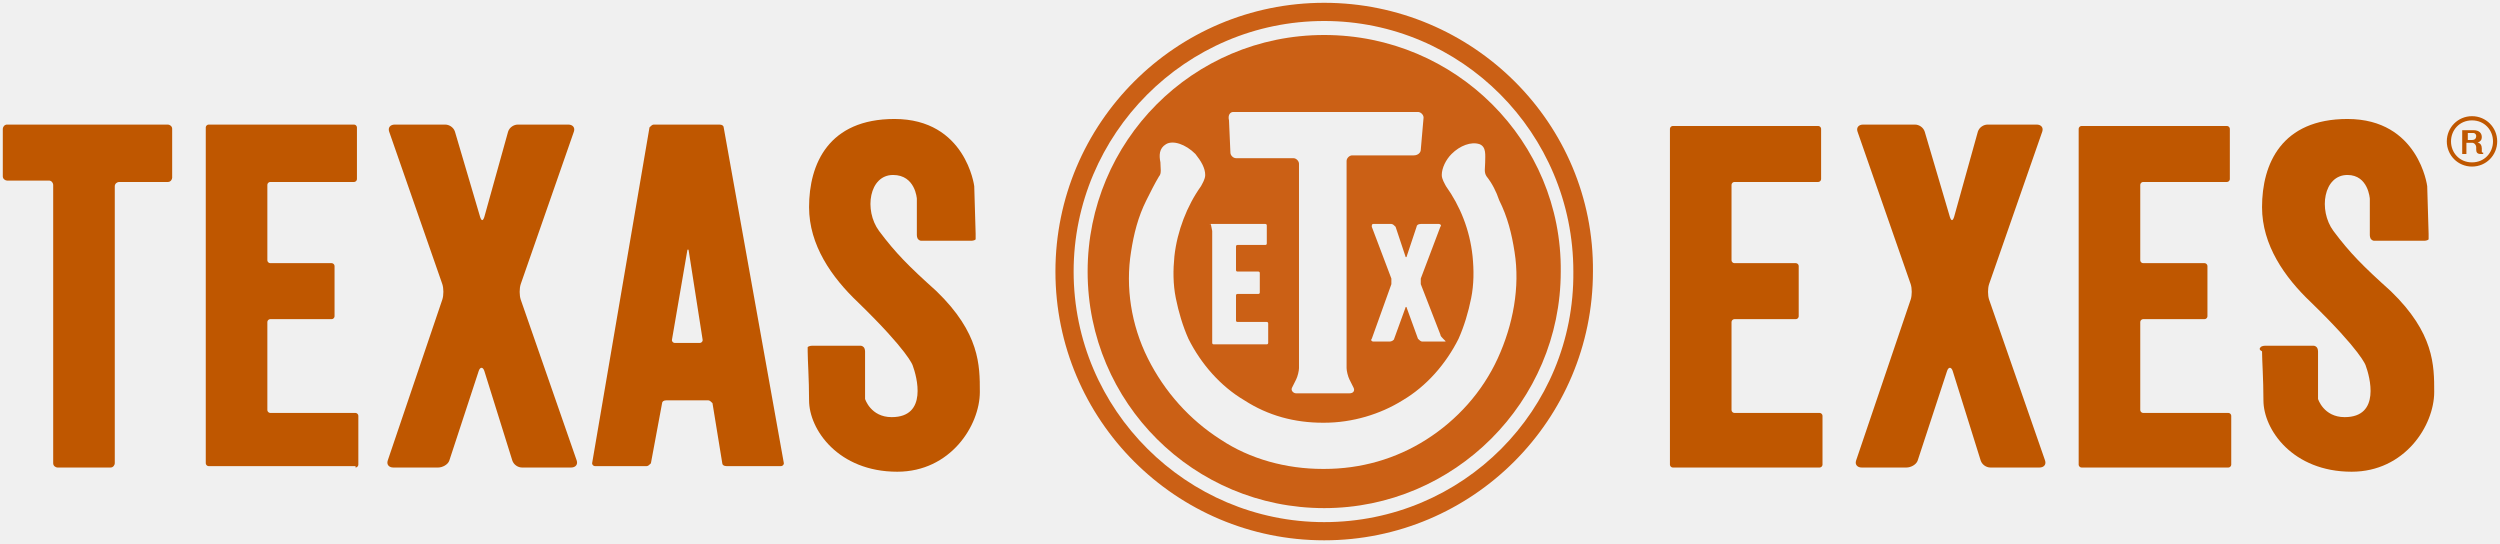
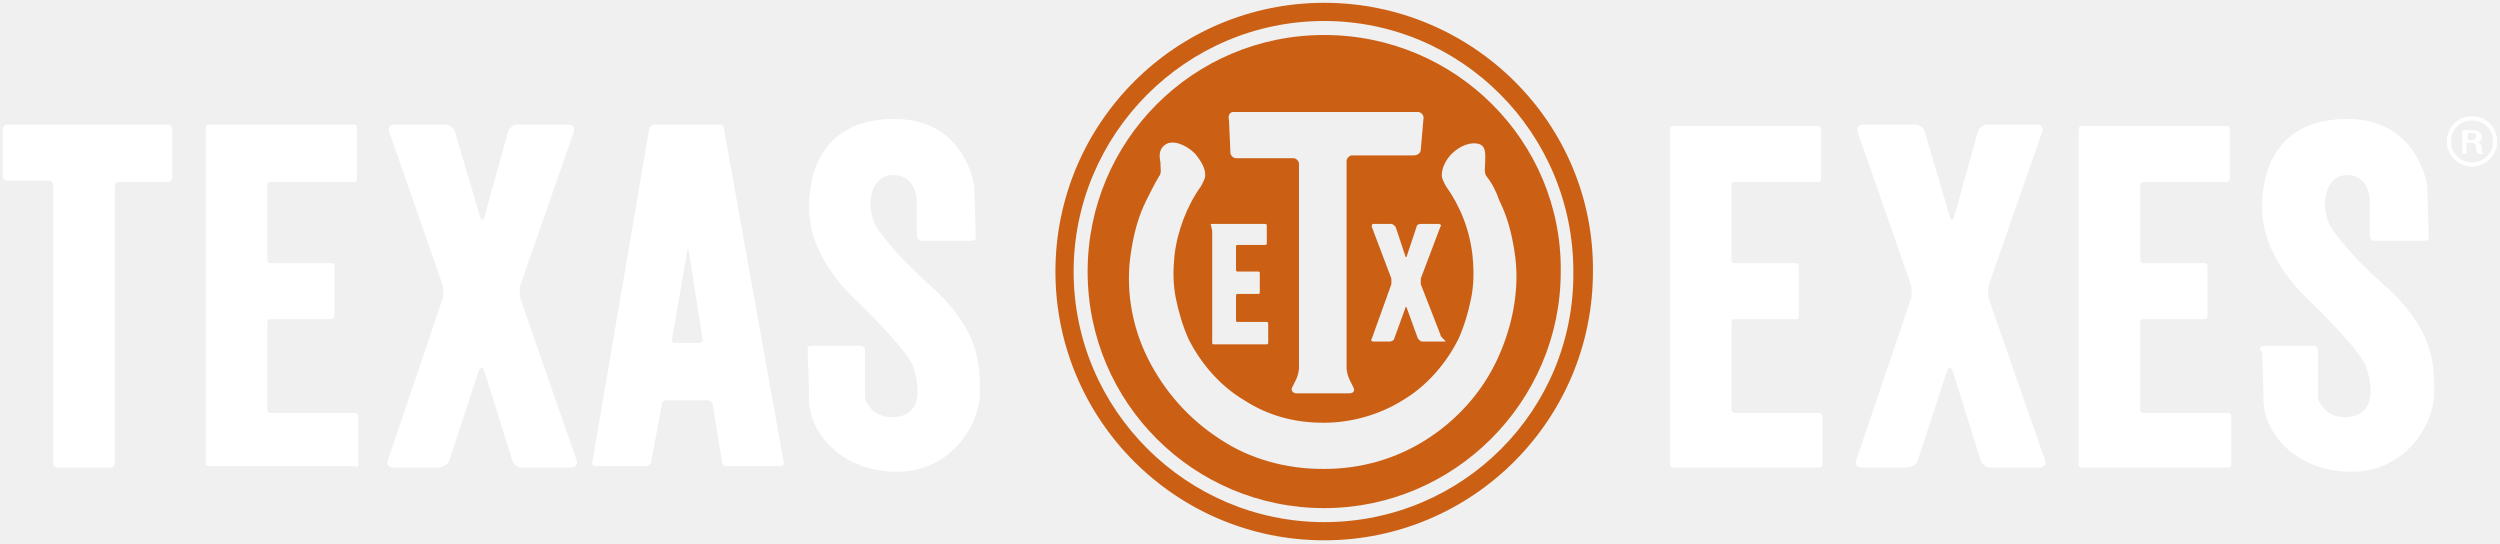
<svg xmlns="http://www.w3.org/2000/svg" version="1.1" x="0px" y="0px" viewBox="0 0 178.6 38.8" style="enable-background:new 0 0 178.6 38.8;" xml:space="preserve">
  <style type="text/css">
- 	.st0{fill:#BF5700;}
+ 	.st0{fill:#FFFFFF;}
	.st1{fill:#CB6015;}
</style>
  <g id="Layer_3">
</g>
  <g id="White">
</g>
  <g id="Color">
    <g>
      <g>
        <path class="st0" d="M3.8,33.1c0,0.2,0.2,0.3,0.3,0.3h3.8c0.2,0,0.3-0.2,0.3-0.3V13.3c0-0.2,0.2-0.3,0.3-0.3h3.5     c0.2,0,0.3-0.2,0.3-0.3V9.2c0-0.2-0.2-0.3-0.3-0.3H0.5c-0.2,0-0.3,0.2-0.3,0.3v3.4c0,0.2,0.2,0.3,0.3,0.3h3     c0.2,0,0.3,0.2,0.3,0.3V33.1z" />
        <path class="st0" d="M28.2,8.9c-0.3,0-0.5,0.2-0.4,0.5l3.8,10.9c0.1,0.3,0.1,0.8,0,1.1l-3.9,11.5c-0.1,0.3,0.1,0.5,0.4,0.5h3.2     c0.3,0,0.7-0.2,0.8-0.5l2.1-6.4c0.1-0.3,0.3-0.3,0.4,0l2,6.4c0.1,0.3,0.4,0.5,0.7,0.5h3.5c0.3,0,0.5-0.2,0.4-0.5l-4-11.5     c-0.1-0.3-0.1-0.8,0-1.1L41,9.4c0.1-0.3-0.1-0.5-0.4-0.5H37c-0.3,0-0.6,0.2-0.7,0.5l-1.7,6.1c-0.1,0.3-0.2,0.3-0.3,0l-1.8-6.1     c-0.1-0.3-0.4-0.5-0.7-0.5H28.2z" />
        <path class="st0" d="M25.4,33.4c0.1,0,0.2-0.1,0.2-0.2v-3.5c0-0.1-0.1-0.2-0.2-0.2l-6.1,0c-0.1,0-0.2-0.1-0.2-0.2V23     c0-0.1,0.1-0.2,0.2-0.2l4.4,0c0.1,0,0.2-0.1,0.2-0.2v-3.6c0-0.1-0.1-0.2-0.2-0.2h-4.4c-0.1,0-0.2-0.1-0.2-0.2v-5.4     c0-0.1,0.1-0.2,0.2-0.2h6c0.1,0,0.2-0.1,0.2-0.2V9.1c0-0.1-0.1-0.2-0.2-0.2H14.9c-0.1,0-0.2,0.1-0.2,0.2v24     c0,0.1,0.1,0.2,0.2,0.2H25.4z" />
        <path class="st0" d="M51.7,9.1c0-0.1-0.1-0.2-0.3-0.2h-4.7c-0.1,0-0.2,0.1-0.3,0.2l-4.1,24c0,0.1,0.1,0.2,0.2,0.2h3.7     c0.1,0,0.2-0.1,0.3-0.2l0.8-4.3c0-0.1,0.1-0.2,0.3-0.2h3c0.1,0,0.2,0.1,0.3,0.2l0.7,4.3c0,0.1,0.1,0.2,0.3,0.2h3.9     c0.1,0,0.2-0.1,0.2-0.2L51.7,9.1z M48.2,24.5c-0.1,0-0.2-0.1-0.2-0.2l1.1-6.4c0-0.1,0.1-0.1,0.1,0l1,6.4c0,0.1-0.1,0.2-0.2,0.2     H48.2z" />
        <path class="st0" d="M57.7,24.8c0.1-0.1,0.3-0.1,0.3-0.1h3.5c0,0,0.1,0,0.2,0.1c0.1,0.1,0.1,0.3,0.1,0.3v3.4c0,0,0.4,1.3,1.9,1.3     c2.6,0,1.8-2.9,1.5-3.7c0,0-0.3-1-3.9-4.5c-1.9-1.8-3.5-4.1-3.5-6.8c0-3.1,1.4-6.3,6.1-6.3c5.1,0,5.7,4.8,5.7,4.8l0.1,3.4     c0,0,0,0.3,0,0.4c-0.1,0.1-0.3,0.1-0.3,0.1l-3.6,0c0,0-0.1,0-0.2-0.1c-0.1-0.1-0.1-0.3-0.1-0.3l0-2.6c0,0-0.1-1.7-1.7-1.7     c-1.7,0-2.1,2.5-1,4c1.2,1.6,2.1,2.5,4.1,4.3c3.1,3,3.1,5.3,3.1,7.2c0,2.4-2.1,5.7-5.9,5.7c-4.2,0-6.3-3-6.3-5.1     c0-1.5-0.1-2.9-0.1-3.5C57.7,25,57.7,24.9,57.7,24.8z" />
        <path class="st0" d="M161.5,24.8c0.1-0.1,0.3-0.1,0.3-0.1h3.5c0,0,0.1,0,0.2,0.1c0.1,0.1,0.1,0.3,0.1,0.3v3.4     c0,0,0.4,1.3,1.9,1.3c2.6,0,1.8-2.9,1.5-3.7c0,0-0.3-1-3.9-4.5c-1.9-1.8-3.5-4.1-3.5-6.8c0-3.1,1.4-6.3,6.1-6.3     c5.1,0,5.7,4.8,5.7,4.8l0.1,3.4c0,0,0,0.3,0,0.4c-0.1,0.1-0.3,0.1-0.3,0.1l-3.6,0c0,0-0.1,0-0.2-0.1c-0.1-0.1-0.1-0.3-0.1-0.3     l0-2.6c0,0-0.1-1.7-1.6-1.7c-1.7,0-2.1,2.5-1,4c1.2,1.6,2.1,2.5,4.1,4.3c3.1,3,3.1,5.3,3.1,7.2c0,2.4-2.1,5.7-5.9,5.7     c-4.2,0-6.3-3-6.3-5.1c0-1.5-0.1-2.9-0.1-3.5C161.4,25,161.4,24.9,161.5,24.8z" />
        <path class="st0" d="M133.1,8.9c-0.3,0-0.5,0.2-0.4,0.5l3.8,10.9c0.1,0.3,0.1,0.8,0,1.1l-3.9,11.5c-0.1,0.3,0.1,0.5,0.4,0.5h3.2     c0.3,0,0.7-0.2,0.8-0.5l2.1-6.4c0.1-0.3,0.3-0.3,0.4,0l2,6.4c0.1,0.3,0.4,0.5,0.7,0.5h3.5c0.3,0,0.5-0.2,0.4-0.5l-4-11.5     c-0.1-0.3-0.1-0.8,0-1.1l3.8-10.9c0.1-0.3-0.1-0.5-0.4-0.5h-3.5c-0.3,0-0.6,0.2-0.7,0.5l-1.7,6.1c-0.1,0.3-0.2,0.3-0.3,0     l-1.8-6.1c-0.1-0.3-0.4-0.5-0.7-0.5H133.1z" />
        <path class="st0" d="M130,33.4c0.1,0,0.2-0.1,0.2-0.2v-3.5c0-0.1-0.1-0.2-0.2-0.2l-6.1,0c-0.1,0-0.2-0.1-0.2-0.2V23     c0-0.1,0.1-0.2,0.2-0.2l4.4,0c0.1,0,0.2-0.1,0.2-0.2V19c0-0.1-0.1-0.2-0.2-0.2h-4.4c-0.1,0-0.2-0.1-0.2-0.2v-5.4     c0-0.1,0.1-0.2,0.2-0.2h6c0.1,0,0.2-0.1,0.2-0.2V9.2c0-0.1-0.1-0.2-0.2-0.2h-10.4c-0.1,0-0.2,0.1-0.2,0.2v24     c0,0.1,0.1,0.2,0.2,0.2H130z" />
        <path class="st0" d="M159.2,33.4c0.1,0,0.2-0.1,0.2-0.2v-3.5c0-0.1-0.1-0.2-0.2-0.2l-6.1,0c-0.1,0-0.2-0.1-0.2-0.2V23     c0-0.1,0.1-0.2,0.2-0.2l4.4,0c0.1,0,0.2-0.1,0.2-0.2V19c0-0.1-0.1-0.2-0.2-0.2h-4.4c-0.1,0-0.2-0.1-0.2-0.2v-5.4     c0-0.1,0.1-0.2,0.2-0.2h6c0.1,0,0.2-0.1,0.2-0.2V9.2c0-0.1-0.1-0.2-0.2-0.2h-10.4c-0.1,0-0.2,0.1-0.2,0.2v24     c0,0.1,0.1,0.2,0.2,0.2H159.2z" />
      </g>
      <g>
        <path class="st1" d="M94.6,2.5c-9.4,0-16.9,7.6-16.9,16.9c0,9.4,7.6,16.9,16.9,16.9c9.3,0,16.9-7.6,16.9-16.9     C111.6,10.1,104,2.5,94.6,2.5z M102.9,16.2l-1.4,3.7c0,0.1,0,0.3,0,0.4l1.4,3.6c0,0.1,0.1,0.2,0.2,0.3l0.1,0.1     c0.1,0.1,0.1,0.1,0,0.1h-1.6c-0.1,0-0.2-0.1-0.3-0.2l-0.8-2.2c0-0.1-0.1-0.1-0.1,0l-0.8,2.2c0,0.1-0.2,0.2-0.3,0.2h-1.2     c-0.1,0-0.2-0.1-0.1-0.2l1.4-3.9c0-0.1,0-0.3,0-0.4L98,16.2c0-0.1,0-0.2,0.1-0.2h1.3c0.1,0,0.2,0.1,0.3,0.2l0.7,2.1     c0,0.1,0.1,0.1,0.1,0l0.7-2.1c0-0.1,0.1-0.2,0.3-0.2h1.3C102.9,16,103,16.1,102.9,16.2z M88.1,8h13.2c0.2,0,0.4,0.2,0.4,0.4     l-0.2,2.3c0,0.2-0.2,0.4-0.5,0.4h-4.4c-0.2,0-0.4,0.2-0.4,0.4v14.8c0,0.2,0.1,0.6,0.2,0.8l0.3,0.6c0.1,0.2,0,0.4-0.3,0.4h-3.8     c-0.2,0-0.4-0.2-0.3-0.4l0.3-0.6c0.1-0.2,0.2-0.6,0.2-0.8V11.7c0-0.2-0.2-0.4-0.4-0.4h-4.1c-0.2,0-0.4-0.2-0.4-0.4l-0.1-2.3     C87.7,8.2,87.9,8,88.1,8z M86.5,16h3.9c0,0,0.1,0,0.1,0.1v1.3c0,0,0,0.1-0.1,0.1h-2c0,0-0.1,0-0.1,0.1v1.7c0,0,0,0.1,0.1,0.1h1.5     c0,0,0.1,0,0.1,0.1v1.4c0,0,0,0.1-0.1,0.1l-1.5,0c0,0-0.1,0-0.1,0.1v1.8c0,0,0,0.1,0.1,0.1h2.1c0,0,0.1,0,0.1,0.1v1.4     c0,0,0,0.1-0.1,0.1h-3.8c0,0-0.1,0-0.1-0.1l0-7.9c0,0,0-0.1,0-0.1L86.5,16C86.4,16.1,86.4,16,86.5,16z M101.9,31.4     c-2.2,1.4-4.7,2.1-7.3,2.1h-0.1c-2.6,0-5.2-0.7-7.3-2.1c-2.2-1.4-4-3.4-5.2-5.8c-1.2-2.4-1.6-5.1-1.2-7.6     c0.2-1.3,0.5-2.5,1.1-3.7c0.3-0.6,0.6-1.2,0.9-1.7c0.2-0.2,0.1-0.6,0.1-1c-0.1-0.5-0.1-1,0.4-1.3c0.5-0.3,1.4,0,2.1,0.7     c0.4,0.5,0.7,1,0.7,1.5c0,0.3-0.2,0.6-0.3,0.8c-1,1.4-1.7,3.2-1.9,5c-0.1,1-0.1,2,0.1,3c0.2,1,0.5,2,0.9,2.9     c0.9,1.8,2.3,3.4,4,4.4c1.7,1.1,3.6,1.6,5.6,1.6h0.1c2,0,4-0.6,5.6-1.6c1.7-1,3.1-2.6,4-4.4c0.4-0.9,0.7-1.9,0.9-2.9     c0.2-1,0.2-2,0.1-3c-0.2-1.9-0.9-3.6-1.9-5c-0.1-0.2-0.3-0.5-0.3-0.8c0-0.5,0.3-1.1,0.7-1.5c0.6-0.6,1.4-0.9,2-0.7     c0.5,0.2,0.4,0.8,0.4,1.3c0,0.4-0.1,0.7,0.1,1c0.4,0.5,0.7,1.1,0.9,1.7c0.6,1.2,0.9,2.4,1.1,3.7c0.4,2.5-0.1,5.2-1.2,7.6     C105.9,28,104.1,30,101.9,31.4z" />
        <path class="st1" d="M94.6,0.2C84,0.2,75.4,8.8,75.4,19.4c0,10.6,8.6,19.2,19.2,19.2c10.6,0,19.2-8.6,19.2-19.2     C113.9,8.8,105.2,0.2,94.6,0.2z M94.6,37.3c-9.8,0-17.9-8-17.9-17.9c0-9.8,8-17.9,17.9-17.9c9.8,0,17.8,8,17.8,17.9     C112.5,29.3,104.5,37.3,94.6,37.3z" />
      </g>
      <g>
        <path class="st0" d="M176.6,11.9c-1,0-1.8-0.8-1.8-1.8s0.8-1.8,1.8-1.8s1.8,0.8,1.8,1.8S177.6,11.9,176.6,11.9z M176.6,8.6     c-0.9,0-1.5,0.7-1.5,1.5c0,0.8,0.6,1.5,1.5,1.5c0.9,0,1.5-0.7,1.5-1.5C178.1,9.3,177.5,8.6,176.6,8.6z M177.2,11     c-0.2,0-0.3-0.1-0.3-0.3v-0.2c0-0.1-0.1-0.3-0.3-0.3h-0.4V11h-0.3V9.3h0.8c0.4,0,0.6,0.2,0.6,0.5v0c0,0.2-0.1,0.3-0.3,0.4     c0.2,0,0.3,0.2,0.3,0.4v0.2c0,0.1,0,0.1,0.1,0.1V11H177.2z M176.9,9.7c0-0.1-0.1-0.2-0.2-0.2h-0.4V10h0.3     C176.8,10,176.9,9.9,176.9,9.7L176.9,9.7z" />
      </g>
    </g>
  </g>
</svg>
